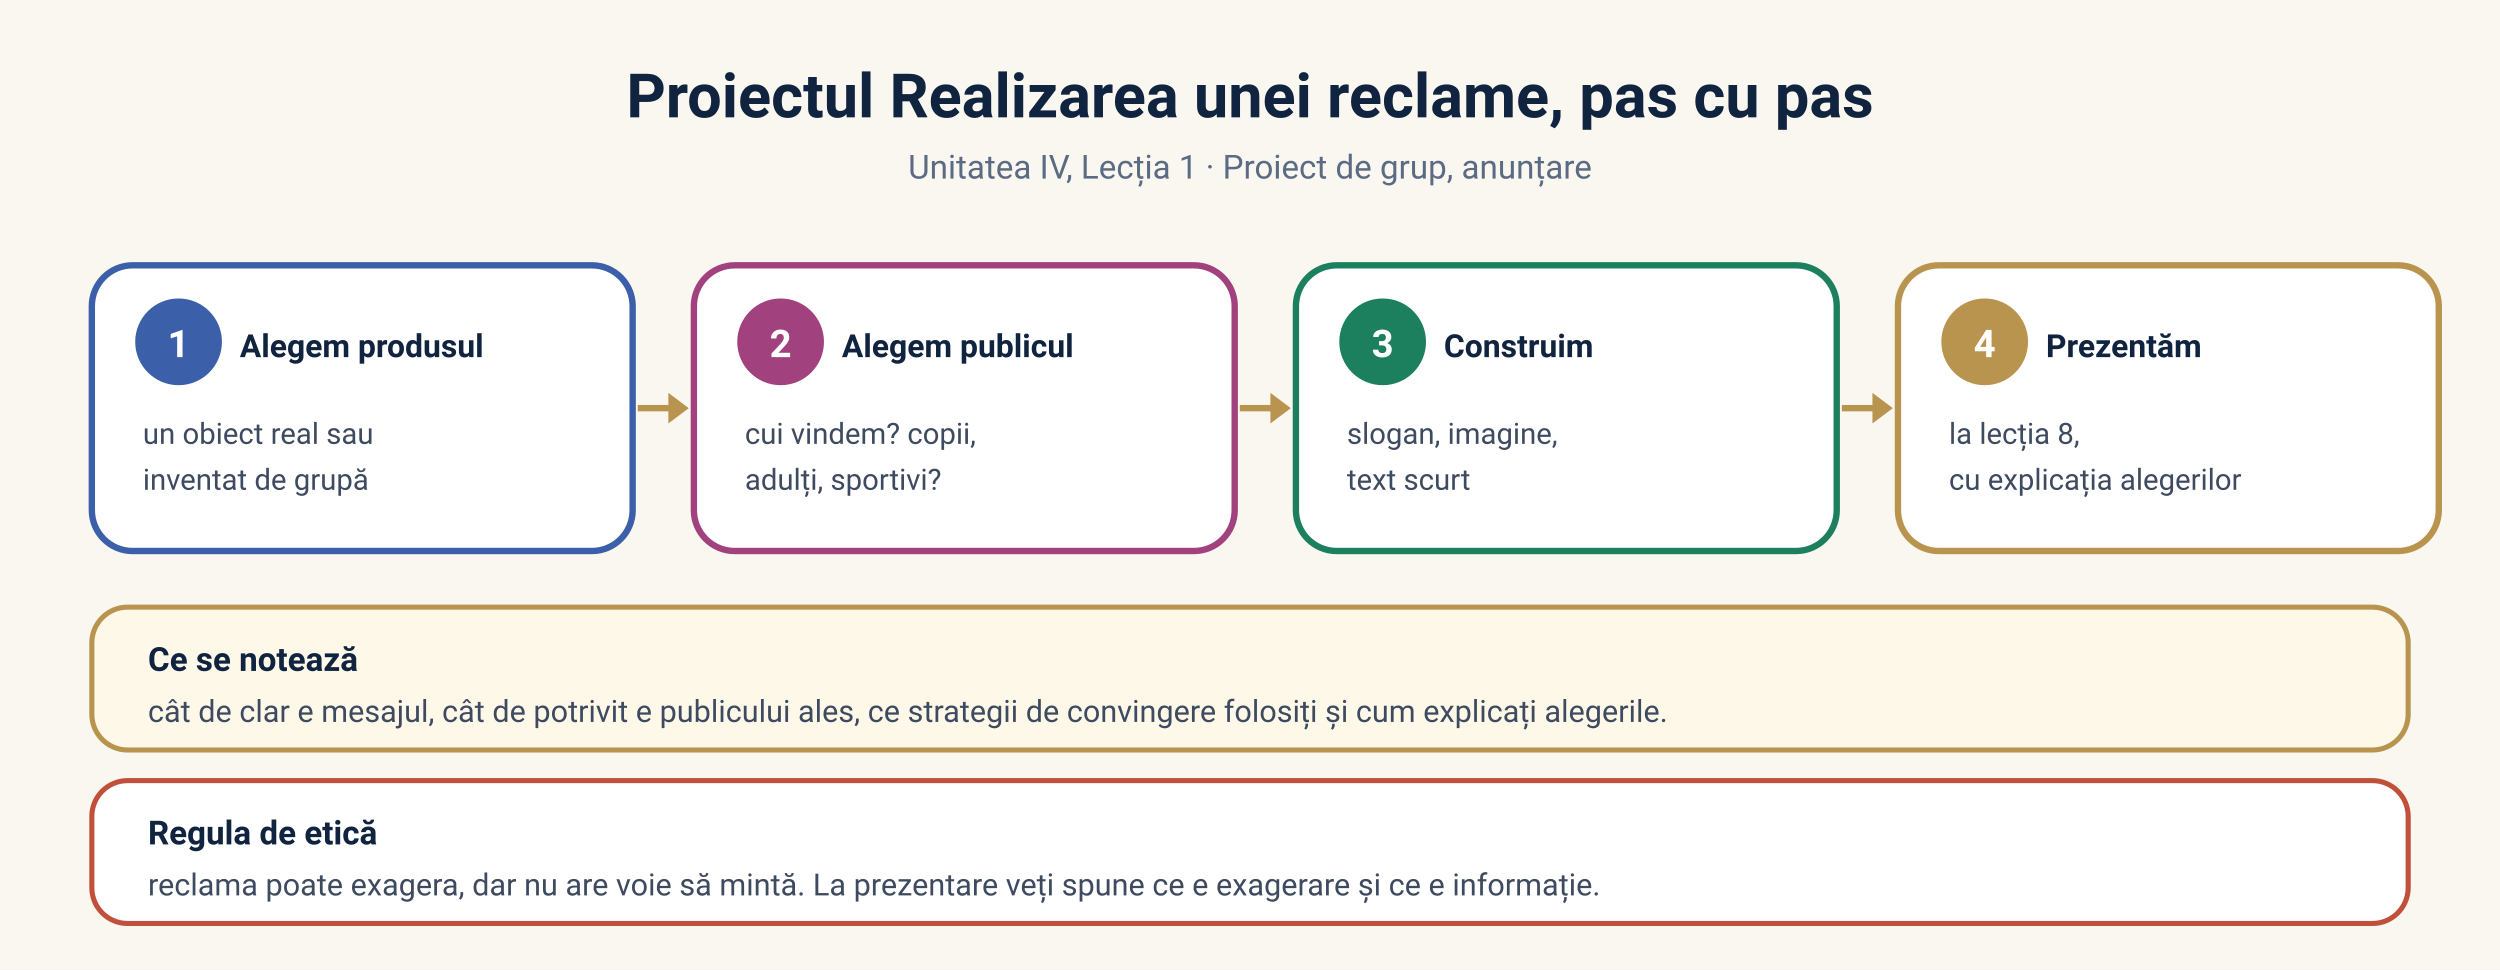
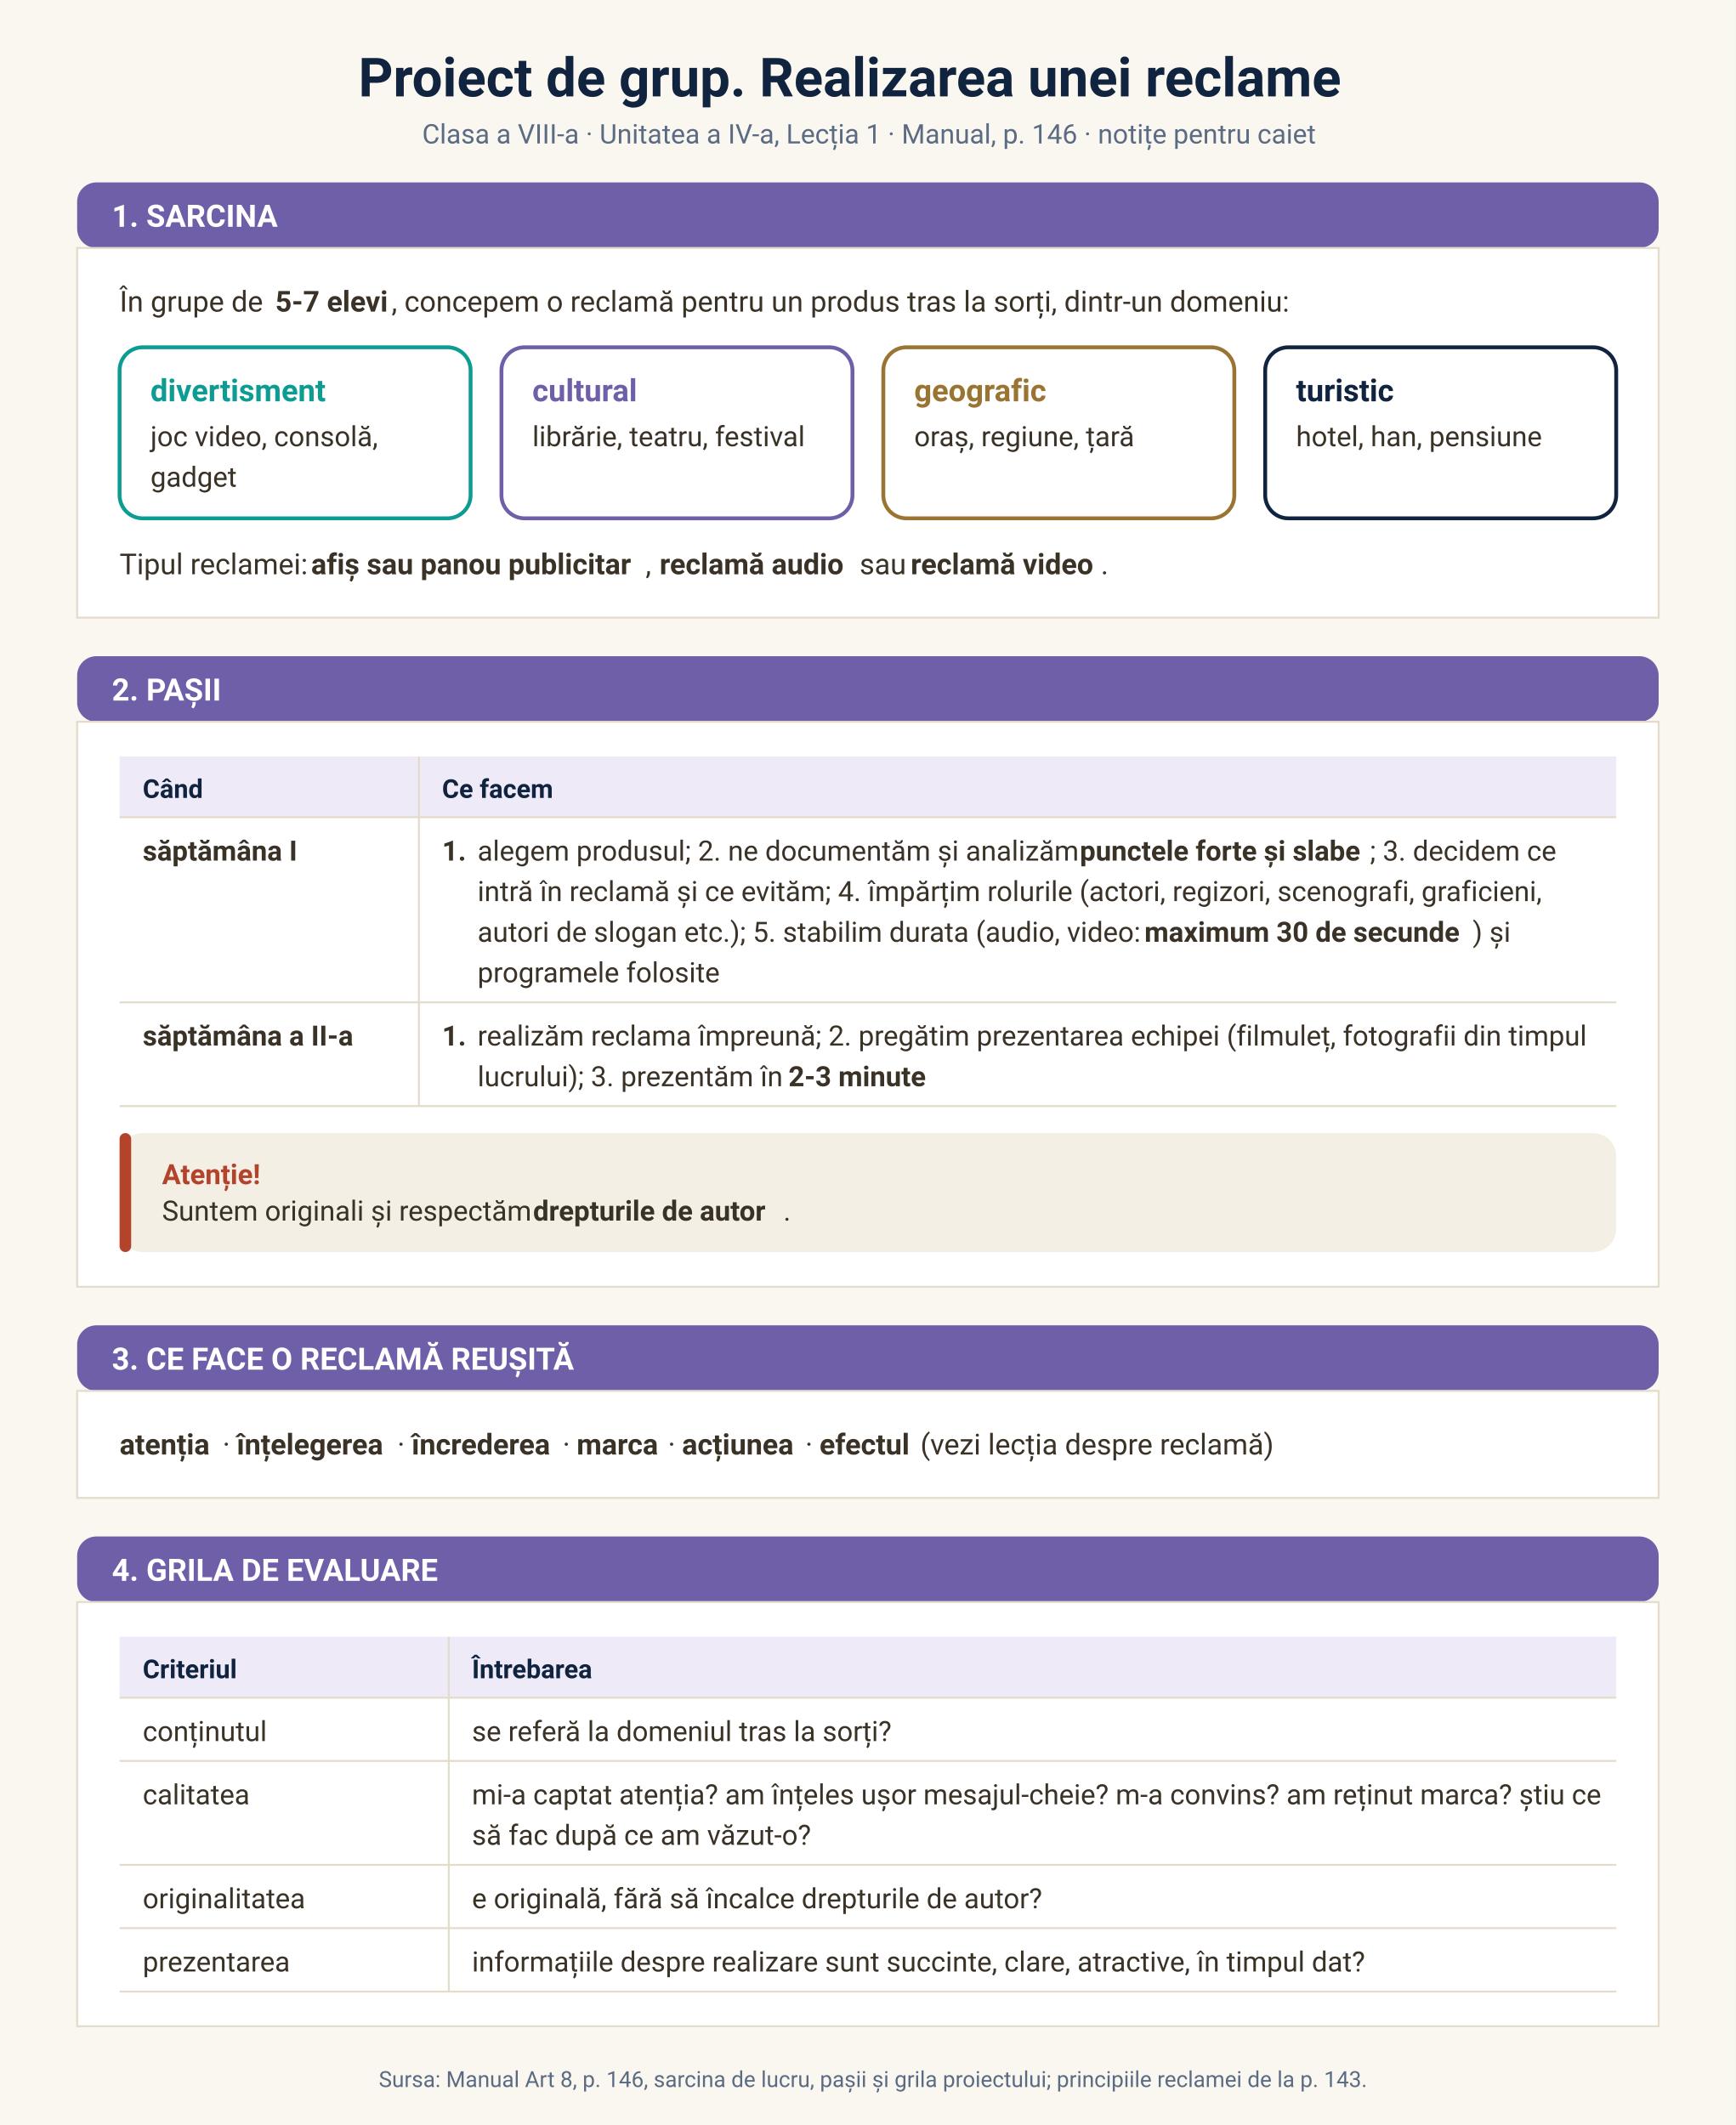
- <svg xmlns="http://www.w3.org/2000/svg" viewBox="0 0 980 380" font-family="'Segoe UI', 'Plus Jakarta Sans', -apple-system, Roboto, sans-serif">
-   <rect width="980" height="380" fill="#faf7f0" />
-   <text x="490" y="46" text-anchor="middle" font-size="24" font-weight="700" fill="#10233f">Proiectul Realizarea unei reclame, pas cu pas</text>
-   <text x="490" y="70" text-anchor="middle" font-size="13" fill="#5b6b83">Unitatea IV, Lecția 1 · Proiect de grup, anunțare</text>
-   <rect x="36" y="104" width="212" height="112" rx="16" fill="#ffffff" stroke="#3b5fa8" stroke-width="2.5" />
-   <circle cx="70" cy="134" r="17" fill="#3b5fa8" />
-   <text x="70" y="140" text-anchor="middle" font-size="15" font-weight="700" fill="#ffffff">1</text>
-   <text x="94" y="140" font-size="12.5" font-weight="700" fill="#10233f">Alegem produsul</text>
-   <text x="56" y="174" font-size="11.5" fill="#3d4a5f">un obiect real sau</text>
-   <text x="56" y="192" font-size="11.5" fill="#3d4a5f">inventat de grupă</text>
-   <path d="M250 160 L268 160" stroke="#b8944f" stroke-width="2.5" />
-   <path d="M262 154 L270 160 L262 166 Z" fill="#b8944f" />
-   <rect x="272" y="104" width="212" height="112" rx="16" fill="#ffffff" stroke="#a1417e" stroke-width="2.5" />
-   <circle cx="306" cy="134" r="17" fill="#a1417e" />
-   <text x="306" y="140" text-anchor="middle" font-size="15" font-weight="700" fill="#ffffff">2</text>
-   <text x="330" y="140" font-size="12.5" font-weight="700" fill="#10233f">Alegem publicul</text>
-   <text x="292" y="174" font-size="11.5" fill="#3d4a5f">cui vindem? copii,</text>
-   <text x="292" y="192" font-size="11.5" fill="#3d4a5f">adulți, sportivi?</text>
-   <path d="M486 160 L504 160" stroke="#b8944f" stroke-width="2.5" />
-   <path d="M498 154 L506 160 L498 166 Z" fill="#b8944f" />
-   <rect x="508" y="104" width="212" height="112" rx="16" fill="#ffffff" stroke="#1c7f5e" stroke-width="2.5" />
-   <circle cx="542" cy="134" r="17" fill="#1c7f5e" />
-   <text x="542" y="140" text-anchor="middle" font-size="15" font-weight="700" fill="#ffffff">3</text>
-   <text x="566" y="140" font-size="12.5" font-weight="700" fill="#10233f">Construim</text>
-   <text x="528" y="174" font-size="11.5" fill="#3d4a5f">slogan, imagine,</text>
-   <text x="528" y="192" font-size="11.5" fill="#3d4a5f">text scurt</text>
-   <path d="M722 160 L740 160" stroke="#b8944f" stroke-width="2.5" />
-   <path d="M734 154 L742 160 L734 166 Z" fill="#b8944f" />
-   <rect x="744" y="104" width="212" height="112" rx="16" fill="#ffffff" stroke="#b8944f" stroke-width="2.5" />
-   <circle cx="778" cy="134" r="17" fill="#b8944f" />
-   <text x="778" y="140" text-anchor="middle" font-size="15" font-weight="700" fill="#ffffff">4</text>
-   <text x="802" y="140" font-size="12.5" font-weight="700" fill="#10233f">Prezentăm</text>
-   <text x="764" y="174" font-size="11.5" fill="#3d4a5f">la lecția 8,</text>
-   <text x="764" y="192" font-size="11.5" fill="#3d4a5f">cu explicația alegerilor</text>
-   <rect x="36" y="238" width="908" height="56" rx="14" fill="#fef8e9" stroke="#b8944f" stroke-width="2" />
-   <text x="58" y="263" font-size="13" font-weight="700" fill="#10233f">Ce se notează</text>
-   <text x="58" y="283" font-size="12" fill="#3d4a5f">cât de clar e mesajul, cât de potrivit e publicului ales, ce strategii de convingere folosiți și cum explicați alegerile.</text>
-   <rect x="36" y="306" width="908" height="56" rx="14" fill="#ffffff" stroke="#c1503a" stroke-width="2" />
-   <text x="58" y="331" font-size="13" font-weight="700" fill="#10233f">Regula de etică</text>
-   <text x="58" y="351" font-size="12" fill="#3d4a5f">reclama poate exagera, dar nu are voie să mintă. La prezentare veți spune ce e exagerare și ce e informație.</text>
+ <svg xmlns="http://www.w3.org/2000/svg" viewBox="0 0 900 1102" font-family="'Segoe UI', 'Plus Jakarta Sans', -apple-system, Roboto, sans-serif">
+   <rect width="900" height="1102" fill="#faf7f0" />
+   <text x="185.8" y="50.0" font-size="28" fill="#10233f" font-weight="700" textLength="529.8" lengthAdjust="spacing">Proiect de grup. Realizarea unei reclame</text>
+   <text x="218.9" y="74.4" font-size="14" fill="#5b6b83" textLength="462.3" lengthAdjust="spacing">Clasa a VIII-a · Unitatea a IV-a, Lecția 1 · Manual, p. 146 · notițe pentru caiet</text>
+   <rect x="40" y="94.6" width="820" height="34" rx="10" fill="#6f5ea8" />
+   <text x="58" y="117.6" font-size="16" font-weight="700" fill="#ffffff">1. SARCINA</text>
+   <rect x="40" y="128.6" width="820" height="191.7" fill="#ffffff" stroke="#e3dccb" />
+   <text x="62.0" y="161.6" font-size="15" fill="#3a3226" textLength="76.7" lengthAdjust="spacing">În grupe de</text>
+   <text x="142.7" y="161.6" font-size="15" fill="#3a3226" font-weight="700" textLength="60.3" lengthAdjust="spacing">5-7 elevi</text>
+   <text x="203.0" y="161.6" font-size="15" fill="#3a3226" textLength="469.6" lengthAdjust="spacing">, concepem o reclamă pentru un produs tras la sorți, dintr-un domeniu:</text>
+   <rect x="62.0" y="180.1" width="182.0" height="88.7" rx="12" fill="#ffffff" stroke="#0d9c92" stroke-width="2" />
+   <text x="78.0" y="208.1" font-size="16" fill="#0d9c92" font-weight="700" textLength="95.2" lengthAdjust="spacing">divertisment</text>
+   <text x="78.0" y="231.4" font-size="14.5" fill="#3a3226" textLength="117.0" lengthAdjust="spacing">joc video, consolă,</text>
+   <text x="78.0" y="252.4" font-size="14.5" fill="#3a3226" textLength="45.5" lengthAdjust="spacing">gadget</text>
+   <rect x="260.0" y="180.1" width="182.0" height="88.7" rx="12" fill="#ffffff" stroke="#6f5ea8" stroke-width="2" />
+   <text x="276.0" y="208.1" font-size="16" fill="#6f5ea8" font-weight="700" textLength="57.4" lengthAdjust="spacing">cultural</text>
+   <text x="276.0" y="231.4" font-size="14.5" fill="#3a3226" textLength="140.8" lengthAdjust="spacing">librărie, teatru, festival</text>
+   <rect x="458.0" y="180.1" width="182.0" height="88.7" rx="12" fill="#ffffff" stroke="#9a7433" stroke-width="2" />
+   <text x="474.0" y="208.1" font-size="16" fill="#9a7433" font-weight="700" textLength="71.5" lengthAdjust="spacing">geografic</text>
+   <text x="474.0" y="231.4" font-size="14.5" fill="#3a3226" textLength="114.8" lengthAdjust="spacing">oraș, regiune, țară</text>
+   <rect x="656.0" y="180.1" width="182.0" height="88.7" rx="12" fill="#ffffff" stroke="#10233f" stroke-width="2" />
+   <text x="672.0" y="208.1" font-size="16" fill="#10233f" font-weight="700" textLength="52.3" lengthAdjust="spacing">turistic</text>
+   <text x="672.0" y="231.4" font-size="14.5" fill="#3a3226" textLength="128.9" lengthAdjust="spacing">hotel, han, pensiune</text>
+   <text x="62.0" y="297.8" font-size="15" fill="#3a3226" textLength="95.2" lengthAdjust="spacing">Tipul reclamei:</text>
+   <text x="161.3" y="297.8" font-size="15" fill="#3a3226" font-weight="700" textLength="173.4" lengthAdjust="spacing">afiș sau panou publicitar</text>
+   <text x="334.7" y="297.8" font-size="15" fill="#3a3226" textLength="3.3" lengthAdjust="spacing">,</text>
+   <text x="342.0" y="297.8" font-size="15" fill="#3a3226" font-weight="700" textLength="99.6" lengthAdjust="spacing">reclamă audio</text>
+   <text x="445.7" y="297.8" font-size="15" fill="#3a3226" textLength="22.5" lengthAdjust="spacing">sau</text>
+   <text x="472.2" y="297.8" font-size="15" fill="#3a3226" font-weight="700" textLength="98.5" lengthAdjust="spacing">reclamă video</text>
+   <text x="570.8" y="297.8" font-size="15" fill="#3a3226" textLength="3.3" lengthAdjust="spacing">.</text>
+   <rect x="40" y="340.3" width="820" height="34" rx="10" fill="#6f5ea8" />
+   <text x="58" y="363.3" font-size="16" font-weight="700" fill="#ffffff">2. PAȘII</text>
+   <rect x="40" y="374.3" width="820" height="293.0" fill="#ffffff" stroke="#e3dccb" />
+   <rect x="62.0" y="392.3" width="776.0" height="31.6" fill="#efeaf8" />
+   <text x="74.0" y="413.8" font-size="13.5" fill="#10233f" font-weight="700" textLength="32.3" lengthAdjust="spacing">Când</text>
+   <text x="229.2" y="413.8" font-size="13.5" fill="#10233f" font-weight="700" textLength="58.0" lengthAdjust="spacing">Ce facem</text>
+   <line x1="62.0" y1="423.8" x2="838.0" y2="423.8" stroke="#e3dccb" />
+   <text x="74.0" y="446.3" font-size="14.5" fill="#3a3226" font-weight="700" textLength="83.2" lengthAdjust="spacing">săptămâna I</text>
+   <text x="229.2" y="446.3" font-size="14.5" fill="#3a3226" font-weight="700">1.</text>
+   <text x="247.6" y="446.3" font-size="14.5" fill="#3a3226" textLength="308.4" lengthAdjust="spacing">alegem produsul; 2. ne documentăm și analizăm</text>
+   <text x="559.9" y="446.3" font-size="14.5" fill="#3a3226" font-weight="700" textLength="150.4" lengthAdjust="spacing">punctele forte și slabe</text>
+   <text x="710.3" y="446.3" font-size="14.5" fill="#3a3226" textLength="95.0" lengthAdjust="spacing">; 3. decidem ce</text>
+   <text x="247.6" y="467.3" font-size="14.5" fill="#3a3226" textLength="547.5" lengthAdjust="spacing">intră în reclamă și ce evităm; 4. împărțim rolurile (actori, regizori, scenografi, graficieni,</text>
+   <text x="247.6" y="488.4" font-size="14.5" fill="#3a3226" textLength="341.9" lengthAdjust="spacing">autori de slogan etc.); 5. stabilim durata (audio, video:</text>
+   <text x="593.4" y="488.4" font-size="14.5" fill="#3a3226" font-weight="700" textLength="170.2" lengthAdjust="spacing">maximum 30 de secunde</text>
+   <text x="763.6" y="488.4" font-size="14.5" fill="#3a3226" textLength="17.8" lengthAdjust="spacing">) și</text>
+   <text x="247.6" y="509.4" font-size="14.5" fill="#3a3226" textLength="125.3" lengthAdjust="spacing">programele folosite</text>
+   <line x1="62.0" y1="519.8" x2="838.0" y2="519.8" stroke="#e3dccb" />
+   <text x="74.0" y="542.2" font-size="14.5" fill="#3a3226" font-weight="700" textLength="113.4" lengthAdjust="spacing">săptămâna a II-a</text>
+   <text x="229.2" y="542.2" font-size="14.5" fill="#3a3226" font-weight="700">1.</text>
+   <text x="247.6" y="542.2" font-size="14.5" fill="#3a3226" textLength="573.3" lengthAdjust="spacing">realizăm reclama împreună; 2. pregătim prezentarea echipei (filmuleț, fotografii din timpul</text>
+   <text x="247.6" y="563.3" font-size="14.5" fill="#3a3226" textLength="157.3" lengthAdjust="spacing">lucrului); 3. prezentăm în</text>
+   <text x="408.8" y="563.3" font-size="14.5" fill="#3a3226" font-weight="700" textLength="75.3" lengthAdjust="spacing">2-3 minute</text>
+   <line x1="62.0" y1="573.6" x2="838.0" y2="573.6" stroke="#e3dccb" />
+   <line x1="217.2" y1="392.3" x2="217.2" y2="573.6" stroke="#e3dccb" />
+   <rect x="62.0" y="587.6" width="776.0" height="61.7" rx="12" fill="#f3efe4" />
+   <rect x="62.0" y="587.6" width="6" height="61.7" rx="3" fill="#b4432c" />
+   <text x="84.0" y="614.1" font-size="14.5" fill="#b4432c" font-weight="700" textLength="54.8" lengthAdjust="spacing">Atenție!</text>
+   <text x="84.0" y="633.0" font-size="14.5" fill="#3a3226" textLength="188.5" lengthAdjust="spacing">Suntem originali și respectăm</text>
+   <text x="276.4" y="633.0" font-size="14.5" fill="#3a3226" font-weight="700" textLength="129.8" lengthAdjust="spacing">drepturile de autor</text>
+   <text x="406.2" y="633.0" font-size="14.5" fill="#3a3226" textLength="3.2" lengthAdjust="spacing">.</text>
+   <rect x="40" y="687.3" width="820" height="34" rx="10" fill="#6f5ea8" />
+   <text x="58" y="710.3" font-size="16" font-weight="700" fill="#ffffff">3. CE FACE O RECLAMĂ REUȘITĂ</text>
+   <rect x="40" y="721.3" width="820" height="55.5" fill="#ffffff" stroke="#e3dccb" />
+   <text x="62.0" y="754.3" font-size="15" fill="#3a3226" font-weight="700" textLength="49.4" lengthAdjust="spacing">atenția</text>
+   <text x="115.4" y="754.3" font-size="15" fill="#3a3226" textLength="3.3" lengthAdjust="spacing">·</text>
+   <text x="122.7" y="754.3" font-size="15" fill="#3a3226" font-weight="700" textLength="79.2" lengthAdjust="spacing">înțelegerea</text>
+   <text x="206.0" y="754.3" font-size="15" fill="#3a3226" textLength="3.3" lengthAdjust="spacing">·</text>
+   <text x="213.4" y="754.3" font-size="15" fill="#3a3226" font-weight="700" textLength="74.2" lengthAdjust="spacing">încrederea</text>
+   <text x="291.7" y="754.3" font-size="15" fill="#3a3226" textLength="3.3" lengthAdjust="spacing">·</text>
+   <text x="299.0" y="754.3" font-size="15" fill="#3a3226" font-weight="700" textLength="43.2" lengthAdjust="spacing">marca</text>
+   <text x="346.3" y="754.3" font-size="15" fill="#3a3226" textLength="3.3" lengthAdjust="spacing">·</text>
+   <text x="353.6" y="754.3" font-size="15" fill="#3a3226" font-weight="700" textLength="59.9" lengthAdjust="spacing">acțiunea</text>
+   <text x="417.5" y="754.3" font-size="15" fill="#3a3226" textLength="3.3" lengthAdjust="spacing">·</text>
+   <text x="424.9" y="754.3" font-size="15" fill="#3a3226" font-weight="700" textLength="48.3" lengthAdjust="spacing">efectul</text>
+   <text x="477.2" y="754.3" font-size="15" fill="#3a3226" textLength="177.7" lengthAdjust="spacing">(vezi lecția despre reclamă)</text>
+   <rect x="40" y="796.8" width="820" height="34" rx="10" fill="#6f5ea8" />
+   <text x="58" y="819.8" font-size="16" font-weight="700" fill="#ffffff">4. GRILA DE EVALUARE</text>
+   <rect x="40" y="830.8" width="820" height="220.0" fill="#ffffff" stroke="#e3dccb" />
+   <rect x="62.0" y="848.8" width="776.0" height="31.6" fill="#efeaf8" />
+   <text x="74.0" y="870.3" font-size="13.5" fill="#10233f" font-weight="700" textLength="51.3" lengthAdjust="spacing">Criteriul</text>
+   <text x="244.7" y="870.3" font-size="13.5" fill="#10233f" font-weight="700" textLength="66.1" lengthAdjust="spacing">Întrebarea</text>
+   <line x1="62.0" y1="880.4" x2="838.0" y2="880.4" stroke="#e3dccb" />
+   <text x="74.0" y="902.9" font-size="14.5" fill="#3a3226" textLength="65.1" lengthAdjust="spacing">conținutul</text>
+   <text x="244.7" y="902.9" font-size="14.5" fill="#3a3226" textLength="214.7" lengthAdjust="spacing">se referă la domeniul tras la sorți?</text>
+   <line x1="62.0" y1="913.2" x2="838.0" y2="913.2" stroke="#e3dccb" />
+   <text x="74.0" y="935.7" font-size="14.5" fill="#3a3226" textLength="53.2" lengthAdjust="spacing">calitatea</text>
+   <text x="244.7" y="935.7" font-size="14.5" fill="#3a3226" textLength="579.4" lengthAdjust="spacing">mi-a captat atenția? am înțeles ușor mesajul-cheie? m-a convins? am reținut marca? știu ce</text>
+   <text x="244.7" y="956.7" font-size="14.5" fill="#3a3226" textLength="173.4" lengthAdjust="spacing">să fac după ce am văzut-o?</text>
+   <line x1="62.0" y1="967.1" x2="838.0" y2="967.1" stroke="#e3dccb" />
+   <text x="74.0" y="989.6" font-size="14.5" fill="#3a3226" textLength="84.0" lengthAdjust="spacing">originalitatea</text>
+   <text x="244.7" y="989.6" font-size="14.5" fill="#3a3226" textLength="294.5" lengthAdjust="spacing">e originală, fără să încalce drepturile de autor?</text>
+   <line x1="62.0" y1="999.9" x2="838.0" y2="999.9" stroke="#e3dccb" />
+   <text x="74.0" y="1022.4" font-size="14.5" fill="#3a3226" textLength="75.8" lengthAdjust="spacing">prezentarea</text>
+   <text x="244.7" y="1022.4" font-size="14.5" fill="#3a3226" textLength="458.6" lengthAdjust="spacing">informațiile despre realizare sunt succinte, clare, atractive, în timpul dat?</text>
+   <line x1="62.0" y1="1032.8" x2="838.0" y2="1032.8" stroke="#e3dccb" />
+   <line x1="232.7" y1="848.8" x2="232.7" y2="1032.8" stroke="#e3dccb" />
+   <text x="196.4" y="1082.3" font-size="11.5" fill="#5b6b83" textLength="507.1" lengthAdjust="spacing">Sursa: Manual Art 8, p. 146, sarcina de lucru, pașii și grila proiectului; principiile reclamei de la p. 143.</text>
</svg>
